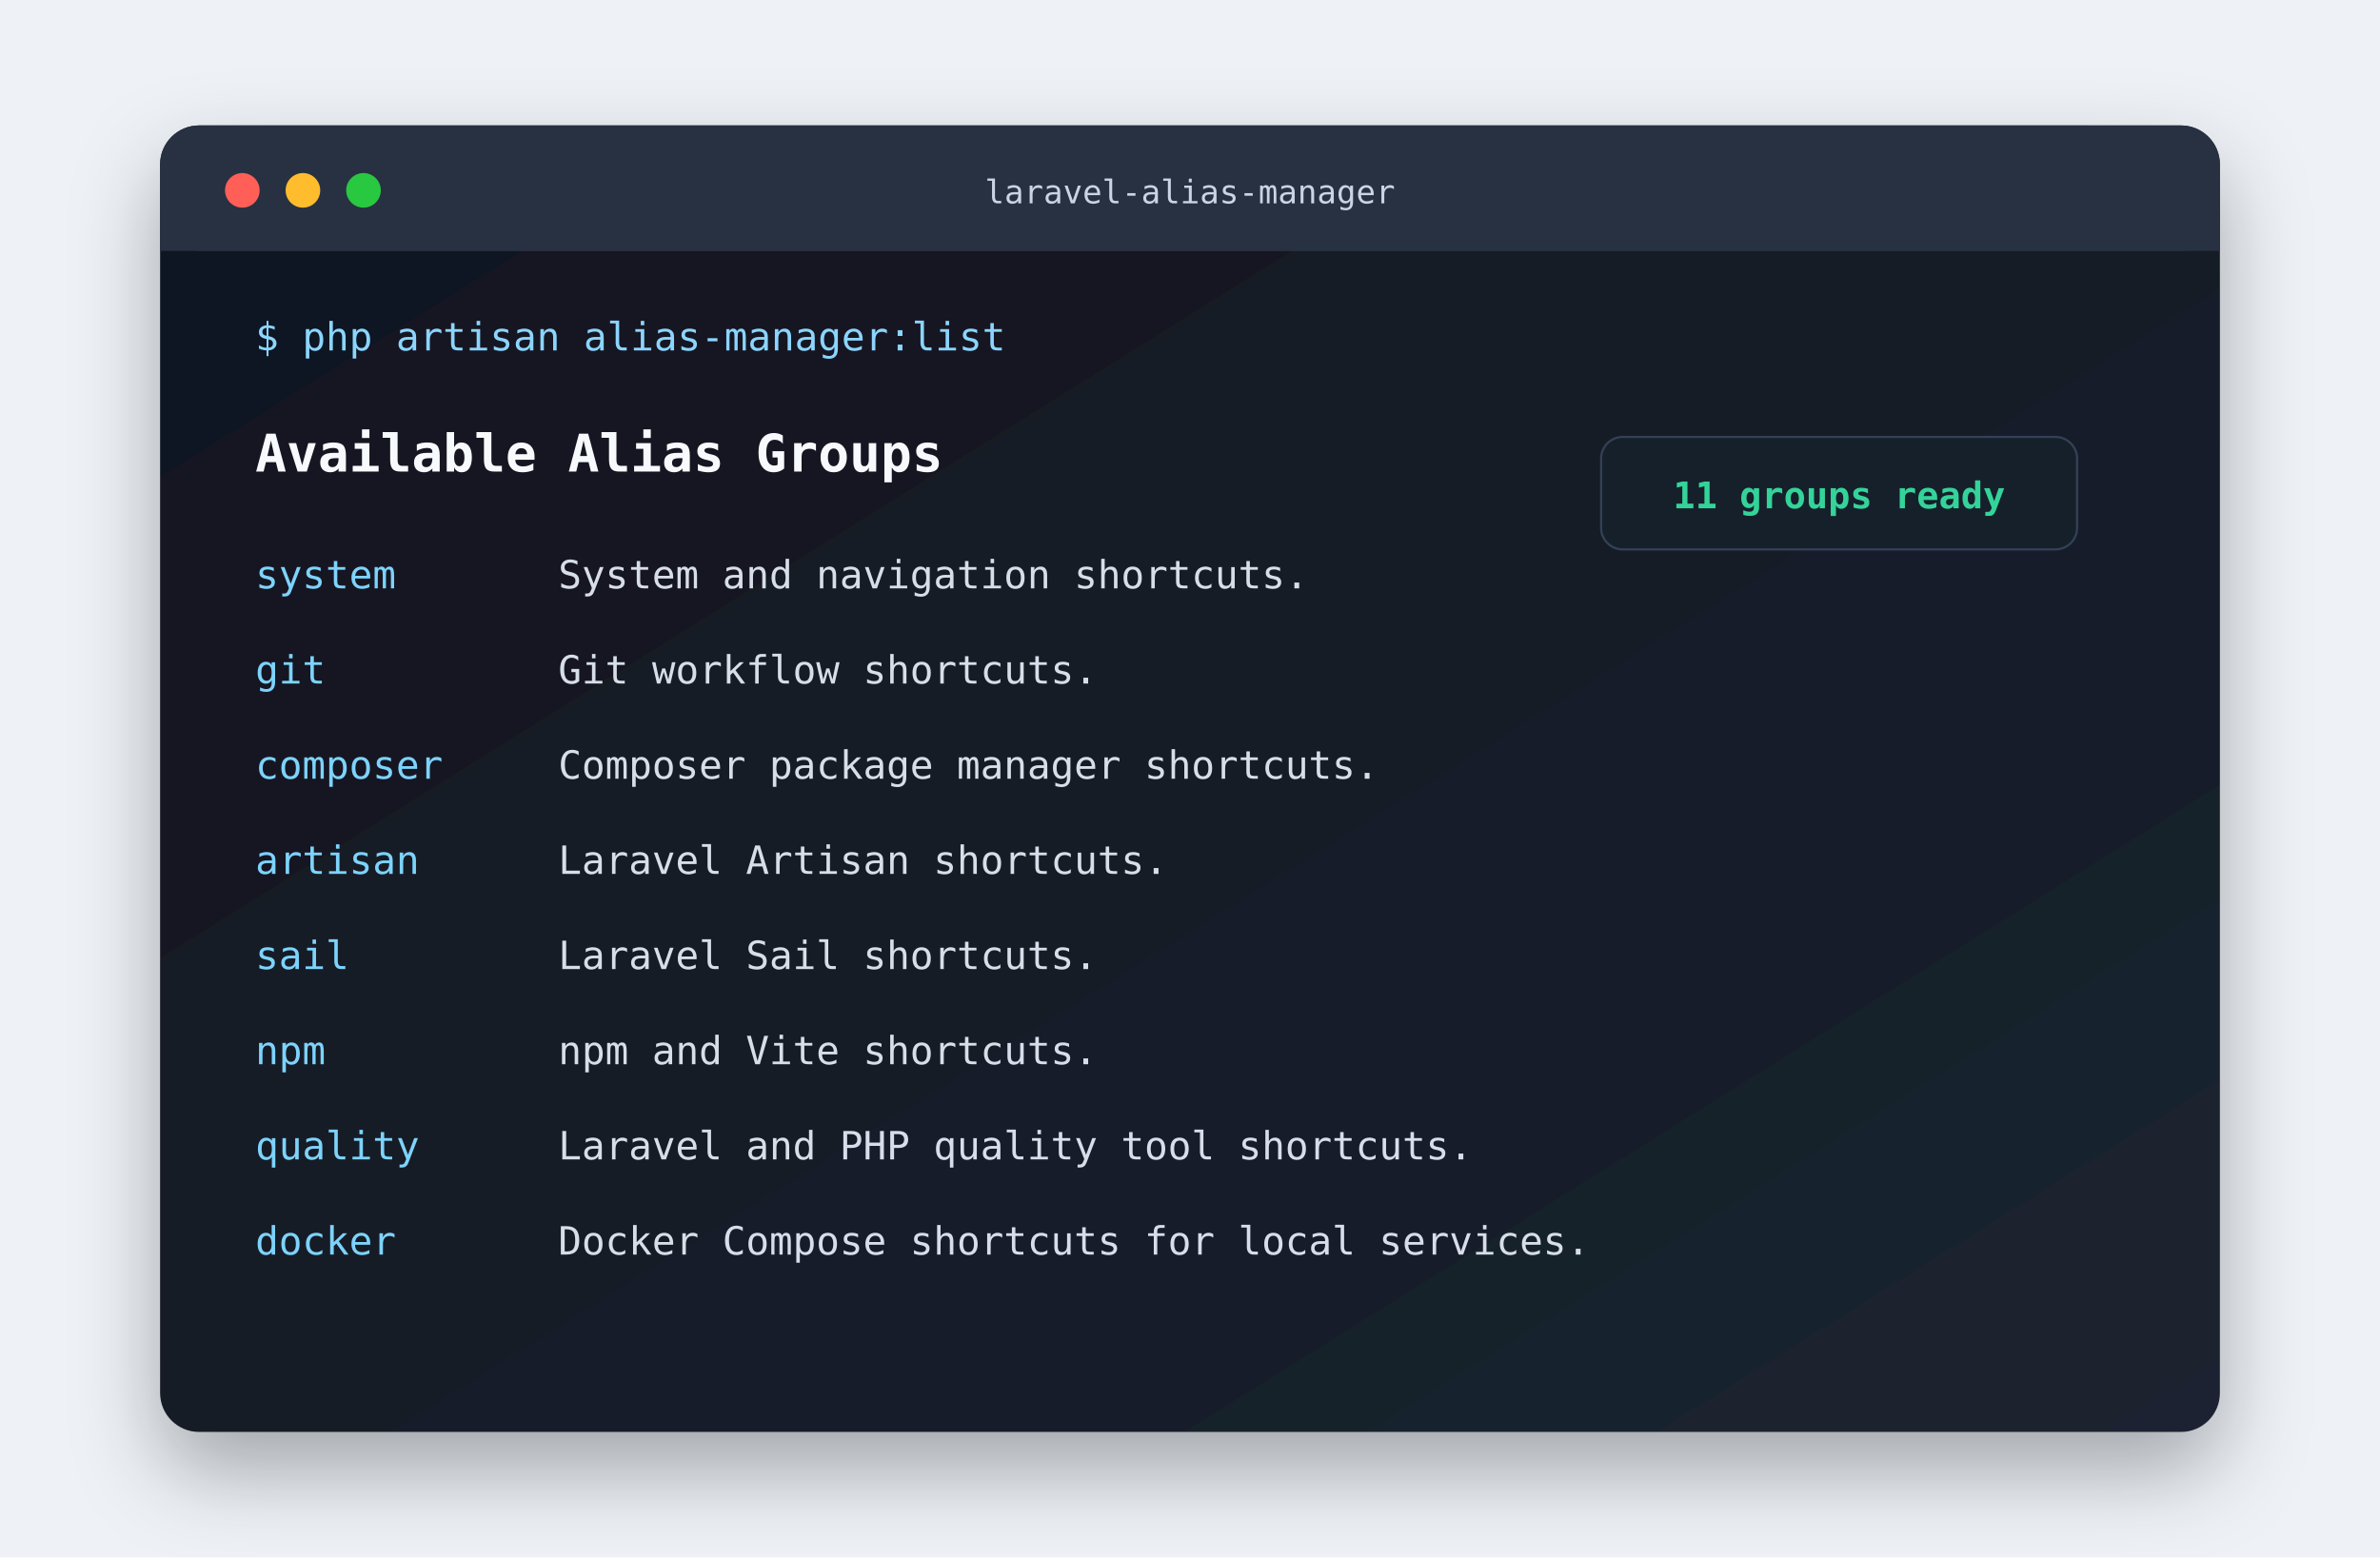
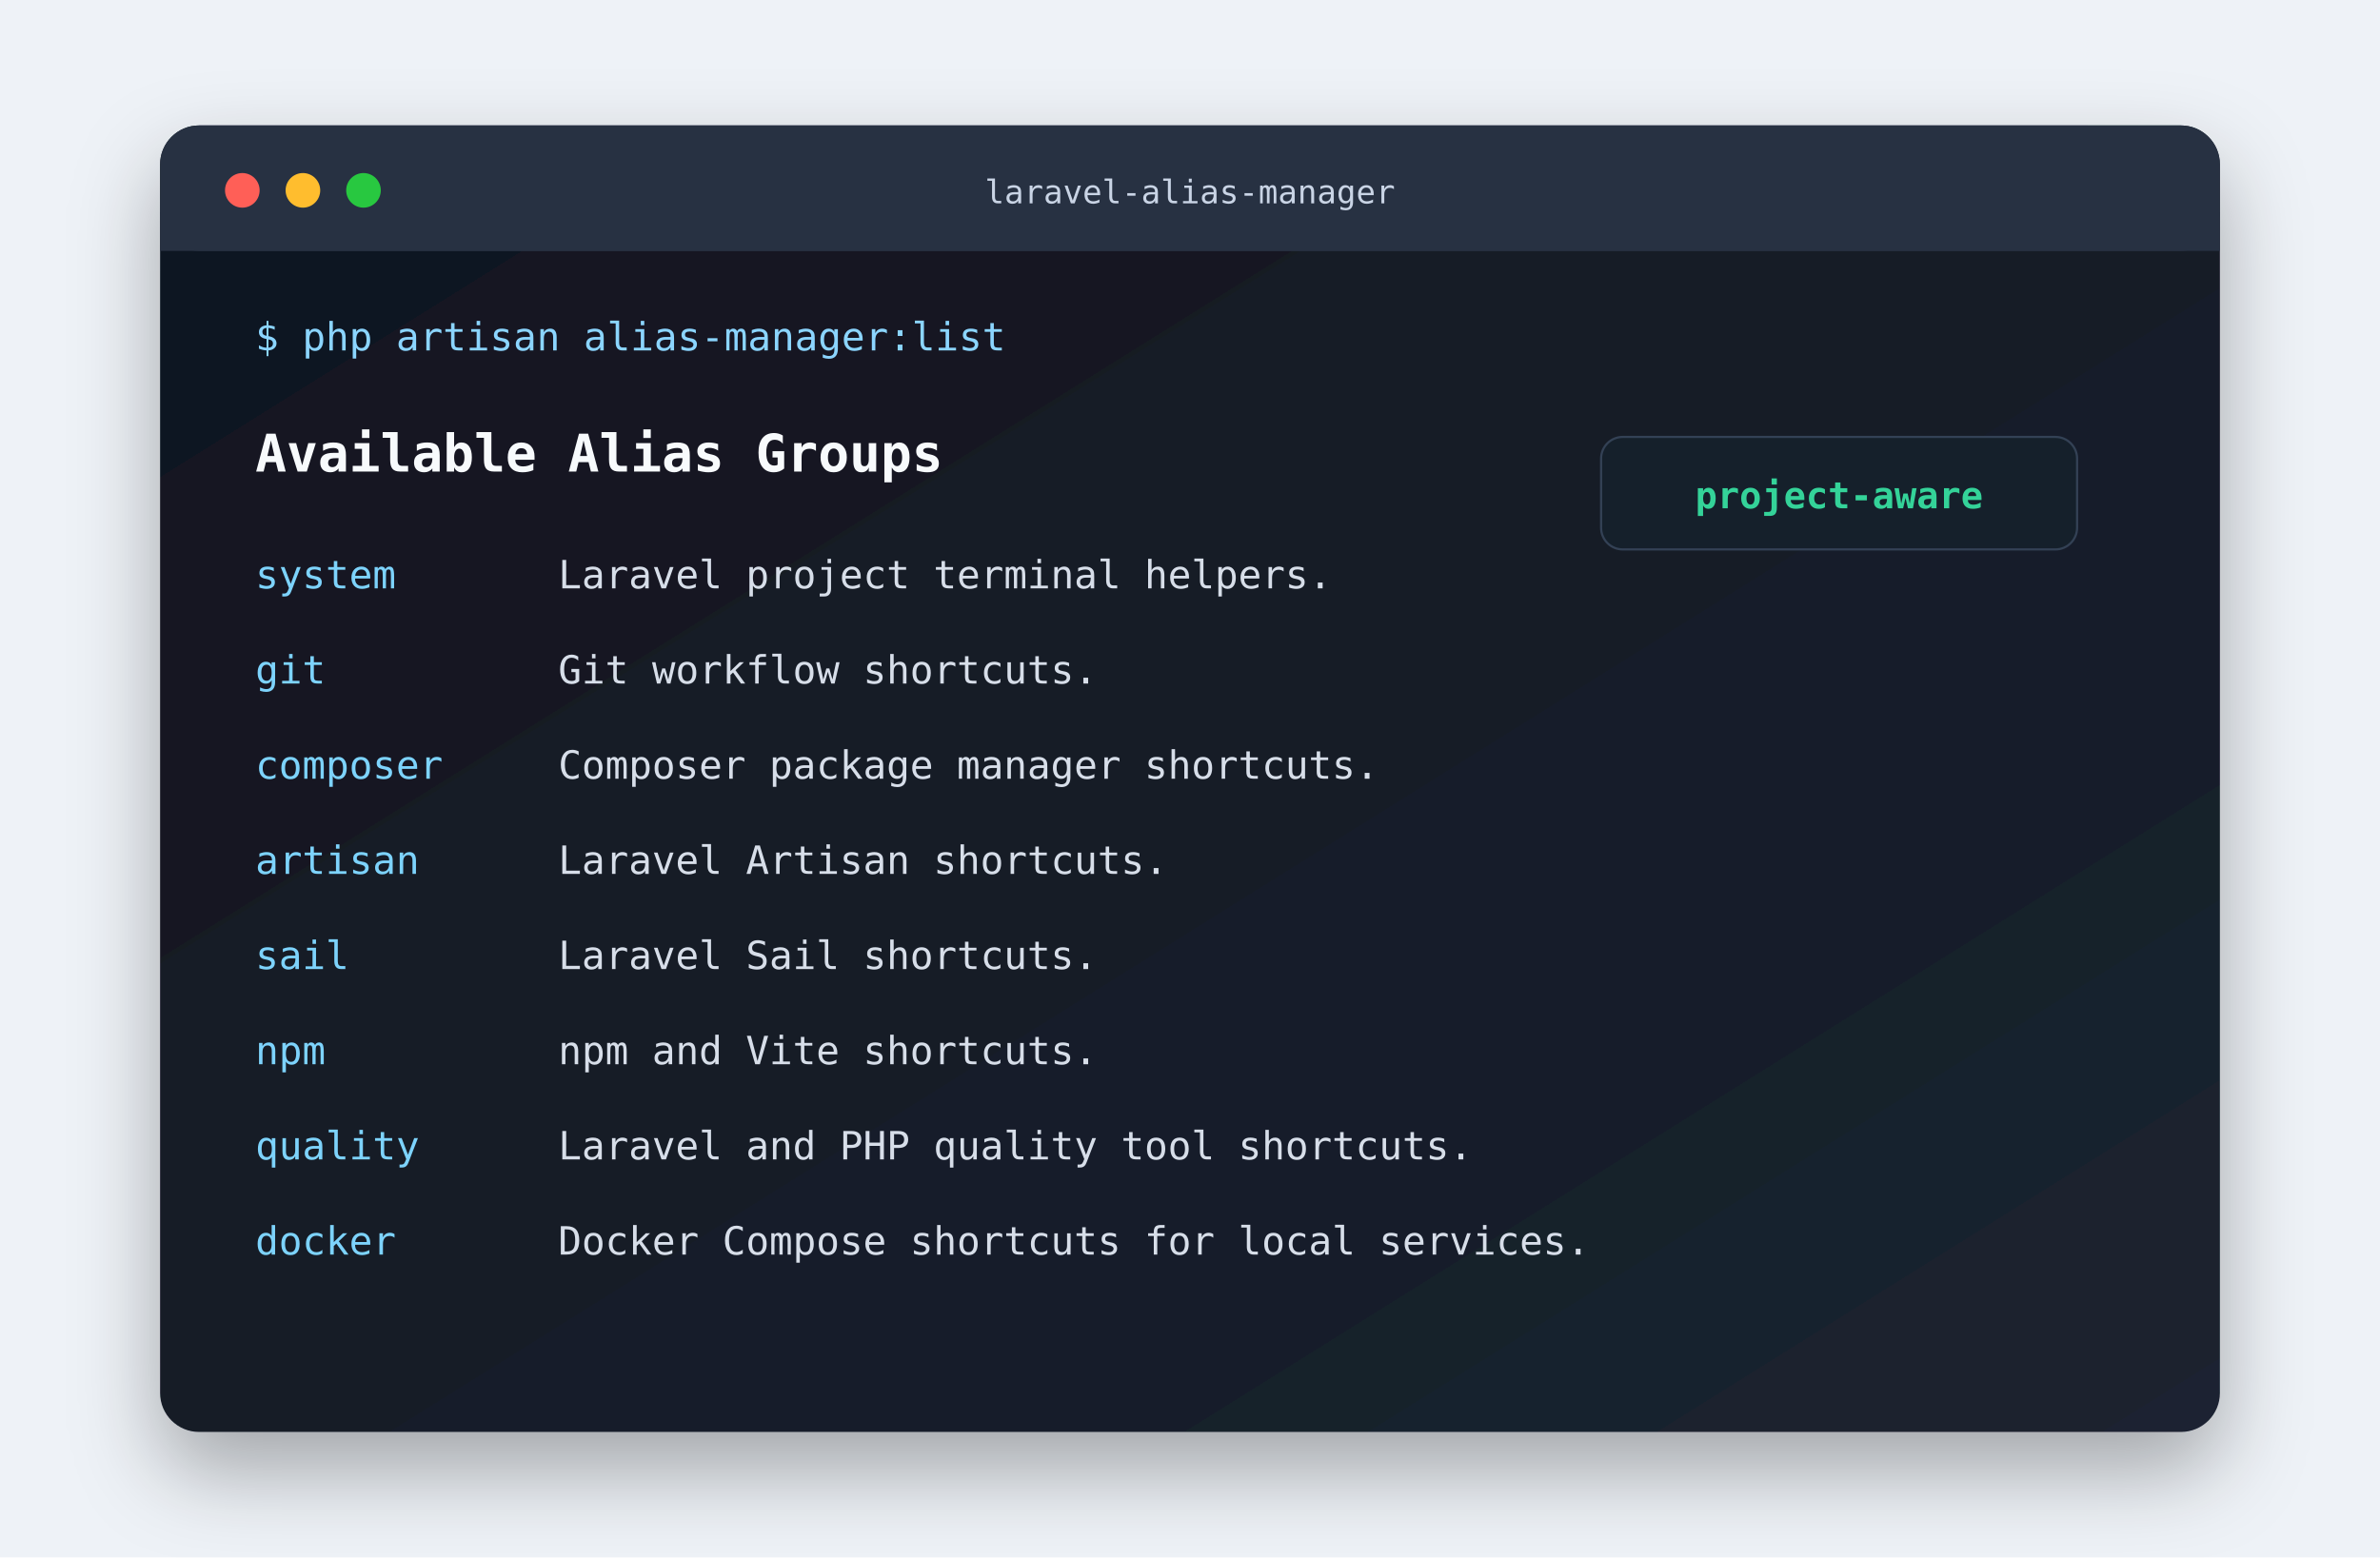
<svg xmlns="http://www.w3.org/2000/svg" width="1100" height="720" viewBox="0 0 1100 720" role="img" aria-labelledby="title desc">
  <defs>
    <linearGradient id="bg" x1="0" x2="1" y1="0" y2="1">
      <stop offset="0" stop-color="#10151f" />
      <stop offset="1" stop-color="#1b2330" />
    </linearGradient>
    <filter id="shadow" x="-20%" y="-20%" width="140%" height="140%">
      <feDropShadow dx="0" dy="18" stdDeviation="20" flood-color="#000000" flood-opacity="0.32" />
    </filter>
  </defs>
  <rect width="1100" height="720" fill="#eef2f7" />
  <rect x="74" y="58" width="952" height="604" rx="18" fill="url(#bg)" filter="url(#shadow)" />
  <rect x="74" y="58" width="952" height="58" rx="18" fill="#273142" />
  <rect x="74" y="98" width="952" height="18" fill="#273142" />
  <circle cx="112" cy="88" r="8" fill="#ff5f57" />
  <circle cx="140" cy="88" r="8" fill="#ffbd2e" />
  <circle cx="168" cy="88" r="8" fill="#28c840" />
  <text x="550" y="94" text-anchor="middle" fill="#c9d4e5" font-family="ui-monospace, SFMono-Regular, Menlo, Consolas, monospace" font-size="15">laravel-alias-manager</text>
  <text x="118" y="162" fill="#8bd5ff" font-family="ui-monospace, SFMono-Regular, Menlo, Consolas, monospace" font-size="18">$ php artisan alias-manager:list</text>
  <text x="118" y="218" fill="#f7fafc" font-family="ui-monospace, SFMono-Regular, Menlo, Consolas, monospace" font-size="24" font-weight="700">Available Alias Groups</text>
  <g font-family="ui-monospace, SFMono-Regular, Menlo, Consolas, monospace" font-size="18">
    <text x="118" y="272" fill="#7dd3fc">system</text>
-     <text x="258" y="272" fill="#d7dee9">System and navigation shortcuts.</text>
+     <text x="258" y="272" fill="#d7dee9">Laravel project terminal helpers.</text>
    <text x="118" y="316" fill="#7dd3fc">git</text>
    <text x="258" y="316" fill="#d7dee9">Git workflow shortcuts.</text>
    <text x="118" y="360" fill="#7dd3fc">composer</text>
    <text x="258" y="360" fill="#d7dee9">Composer package manager shortcuts.</text>
    <text x="118" y="404" fill="#7dd3fc">artisan</text>
    <text x="258" y="404" fill="#d7dee9">Laravel Artisan shortcuts.</text>
    <text x="118" y="448" fill="#7dd3fc">sail</text>
    <text x="258" y="448" fill="#d7dee9">Laravel Sail shortcuts.</text>
    <text x="118" y="492" fill="#7dd3fc">npm</text>
    <text x="258" y="492" fill="#d7dee9">npm and Vite shortcuts.</text>
    <text x="118" y="536" fill="#7dd3fc">quality</text>
    <text x="258" y="536" fill="#d7dee9">Laravel and PHP quality tool shortcuts.</text>
    <text x="118" y="580" fill="#7dd3fc">docker</text>
    <text x="258" y="580" fill="#d7dee9">Docker Compose shortcuts for local services.</text>
  </g>
  <rect x="740" y="202" width="220" height="52" rx="10" fill="#15202b" stroke="#334155" />
-   <text x="850" y="235" text-anchor="middle" fill="#34d399" font-family="ui-monospace, SFMono-Regular, Menlo, Consolas, monospace" font-size="17" font-weight="700">11 groups ready</text>
+   <text x="850" y="235" text-anchor="middle" fill="#34d399" font-family="ui-monospace, SFMono-Regular, Menlo, Consolas, monospace" font-size="17" font-weight="700">project-aware</text>
</svg>
